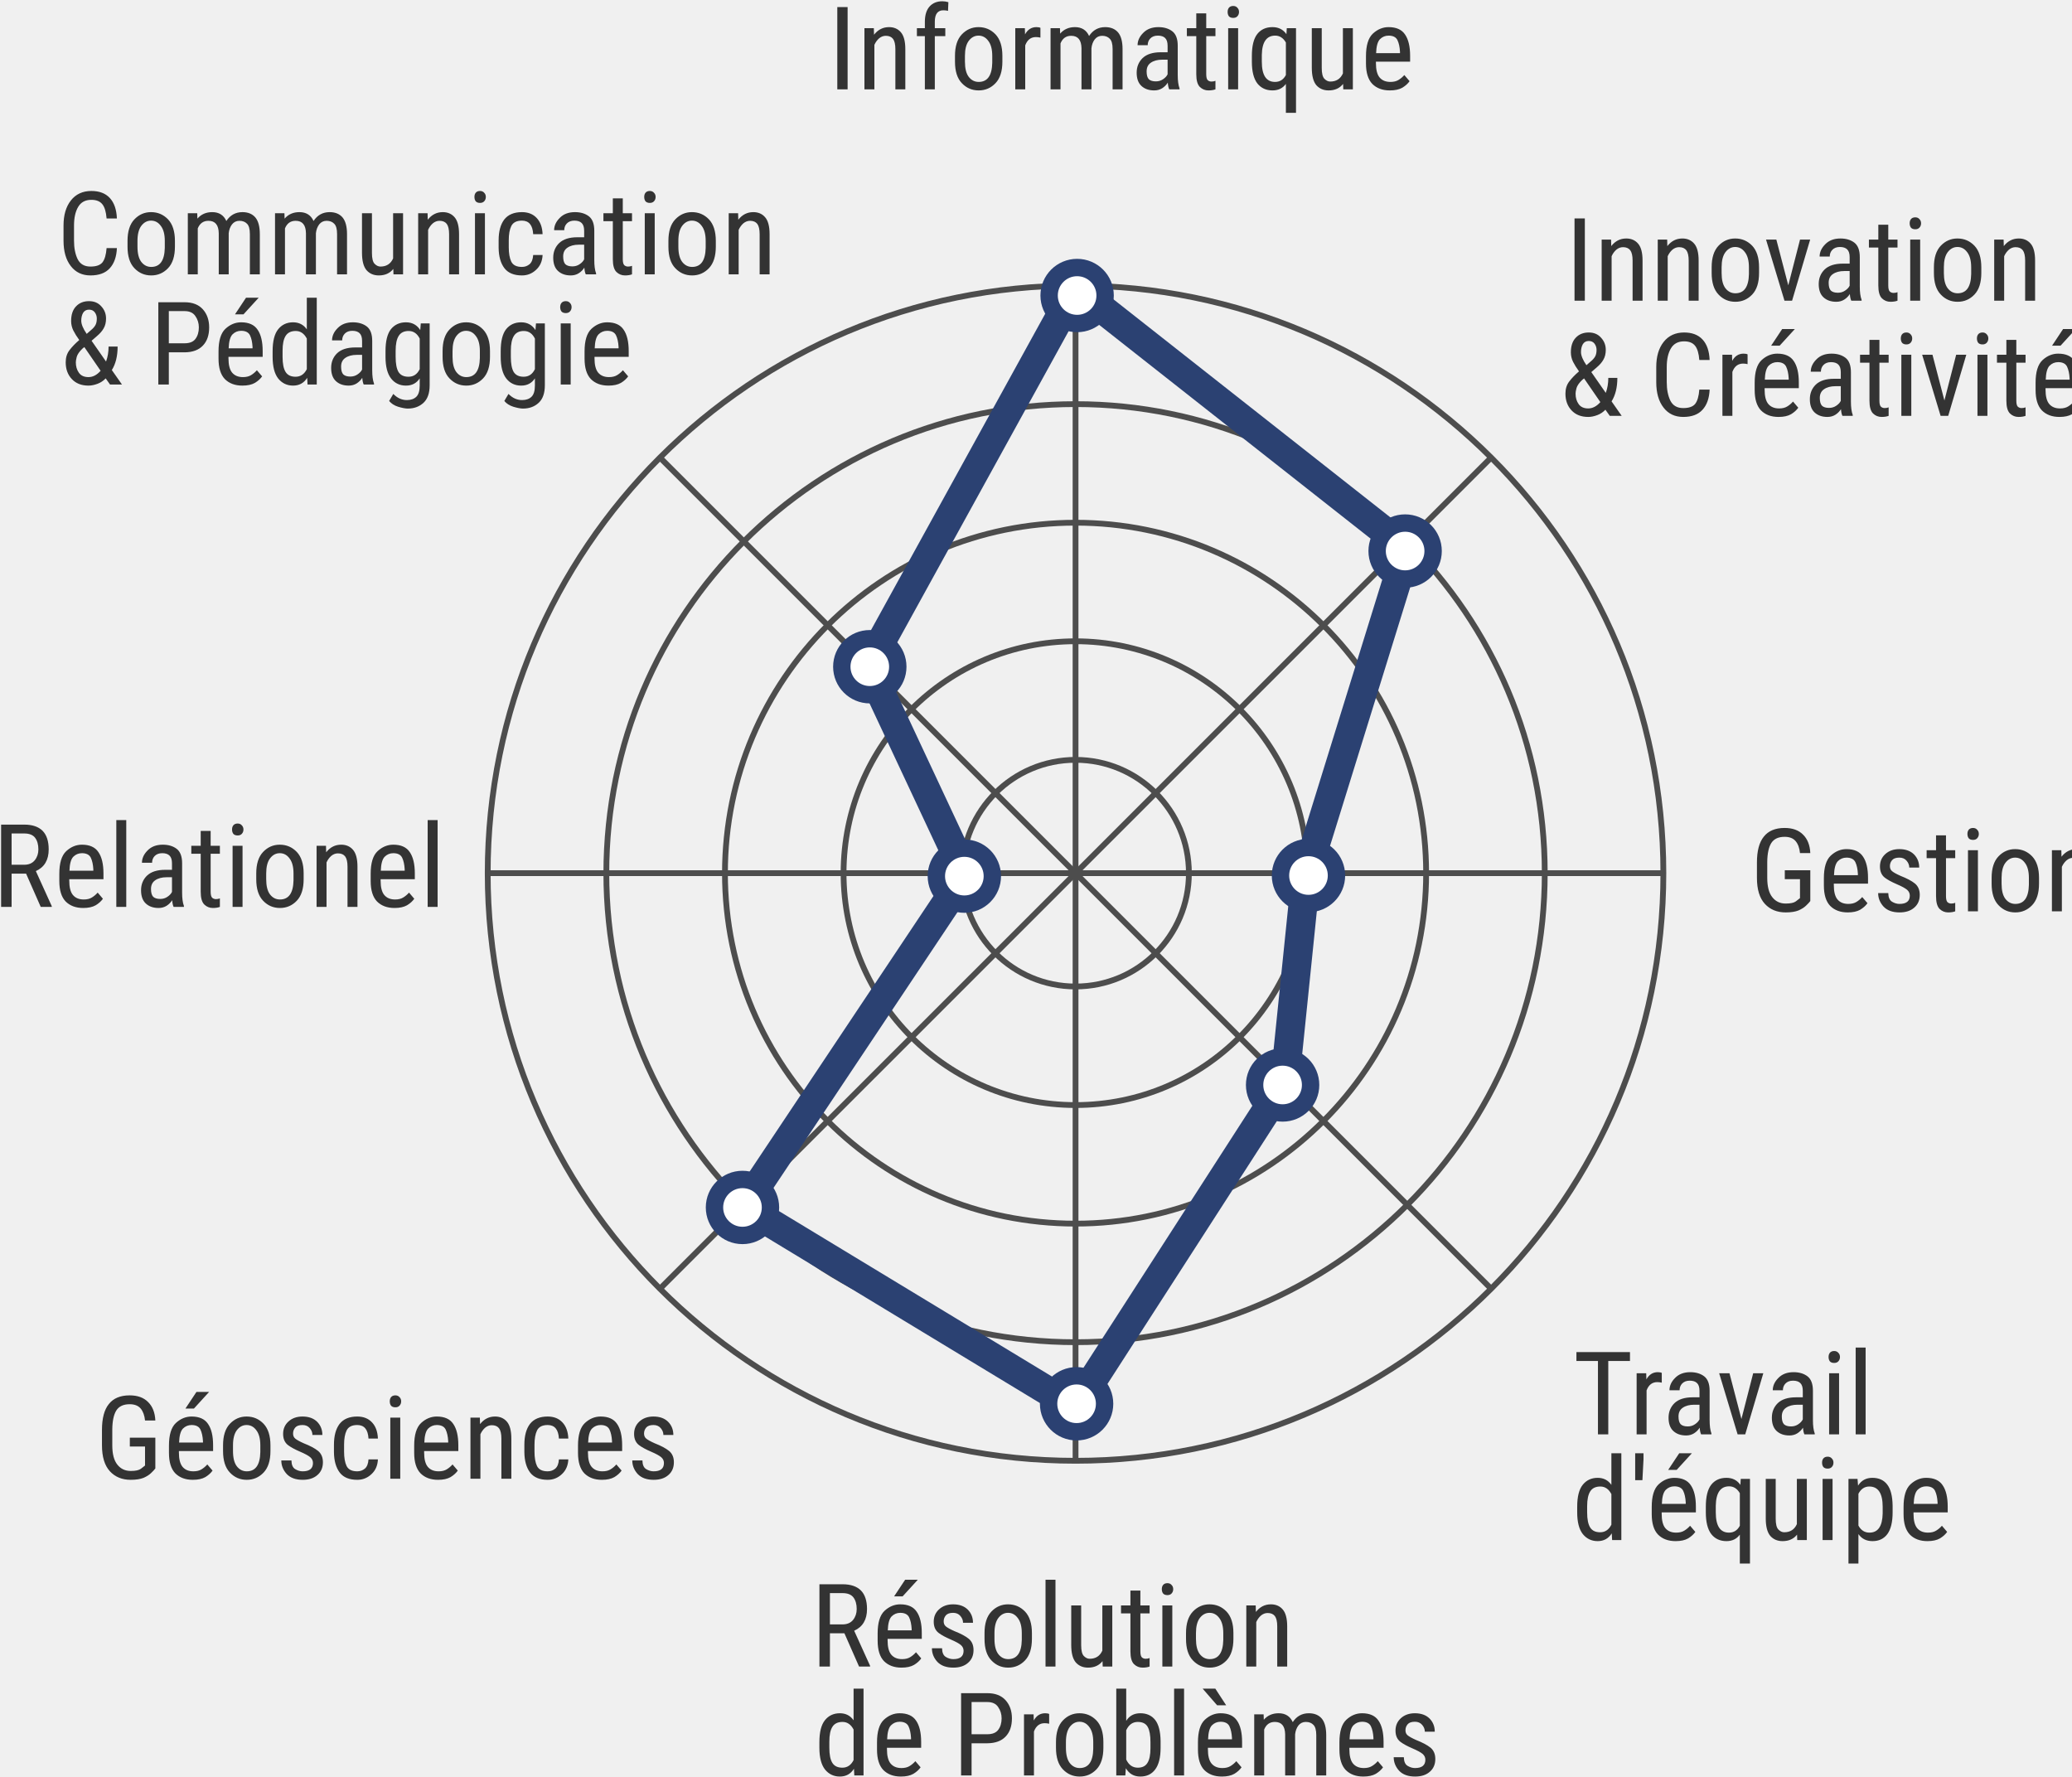
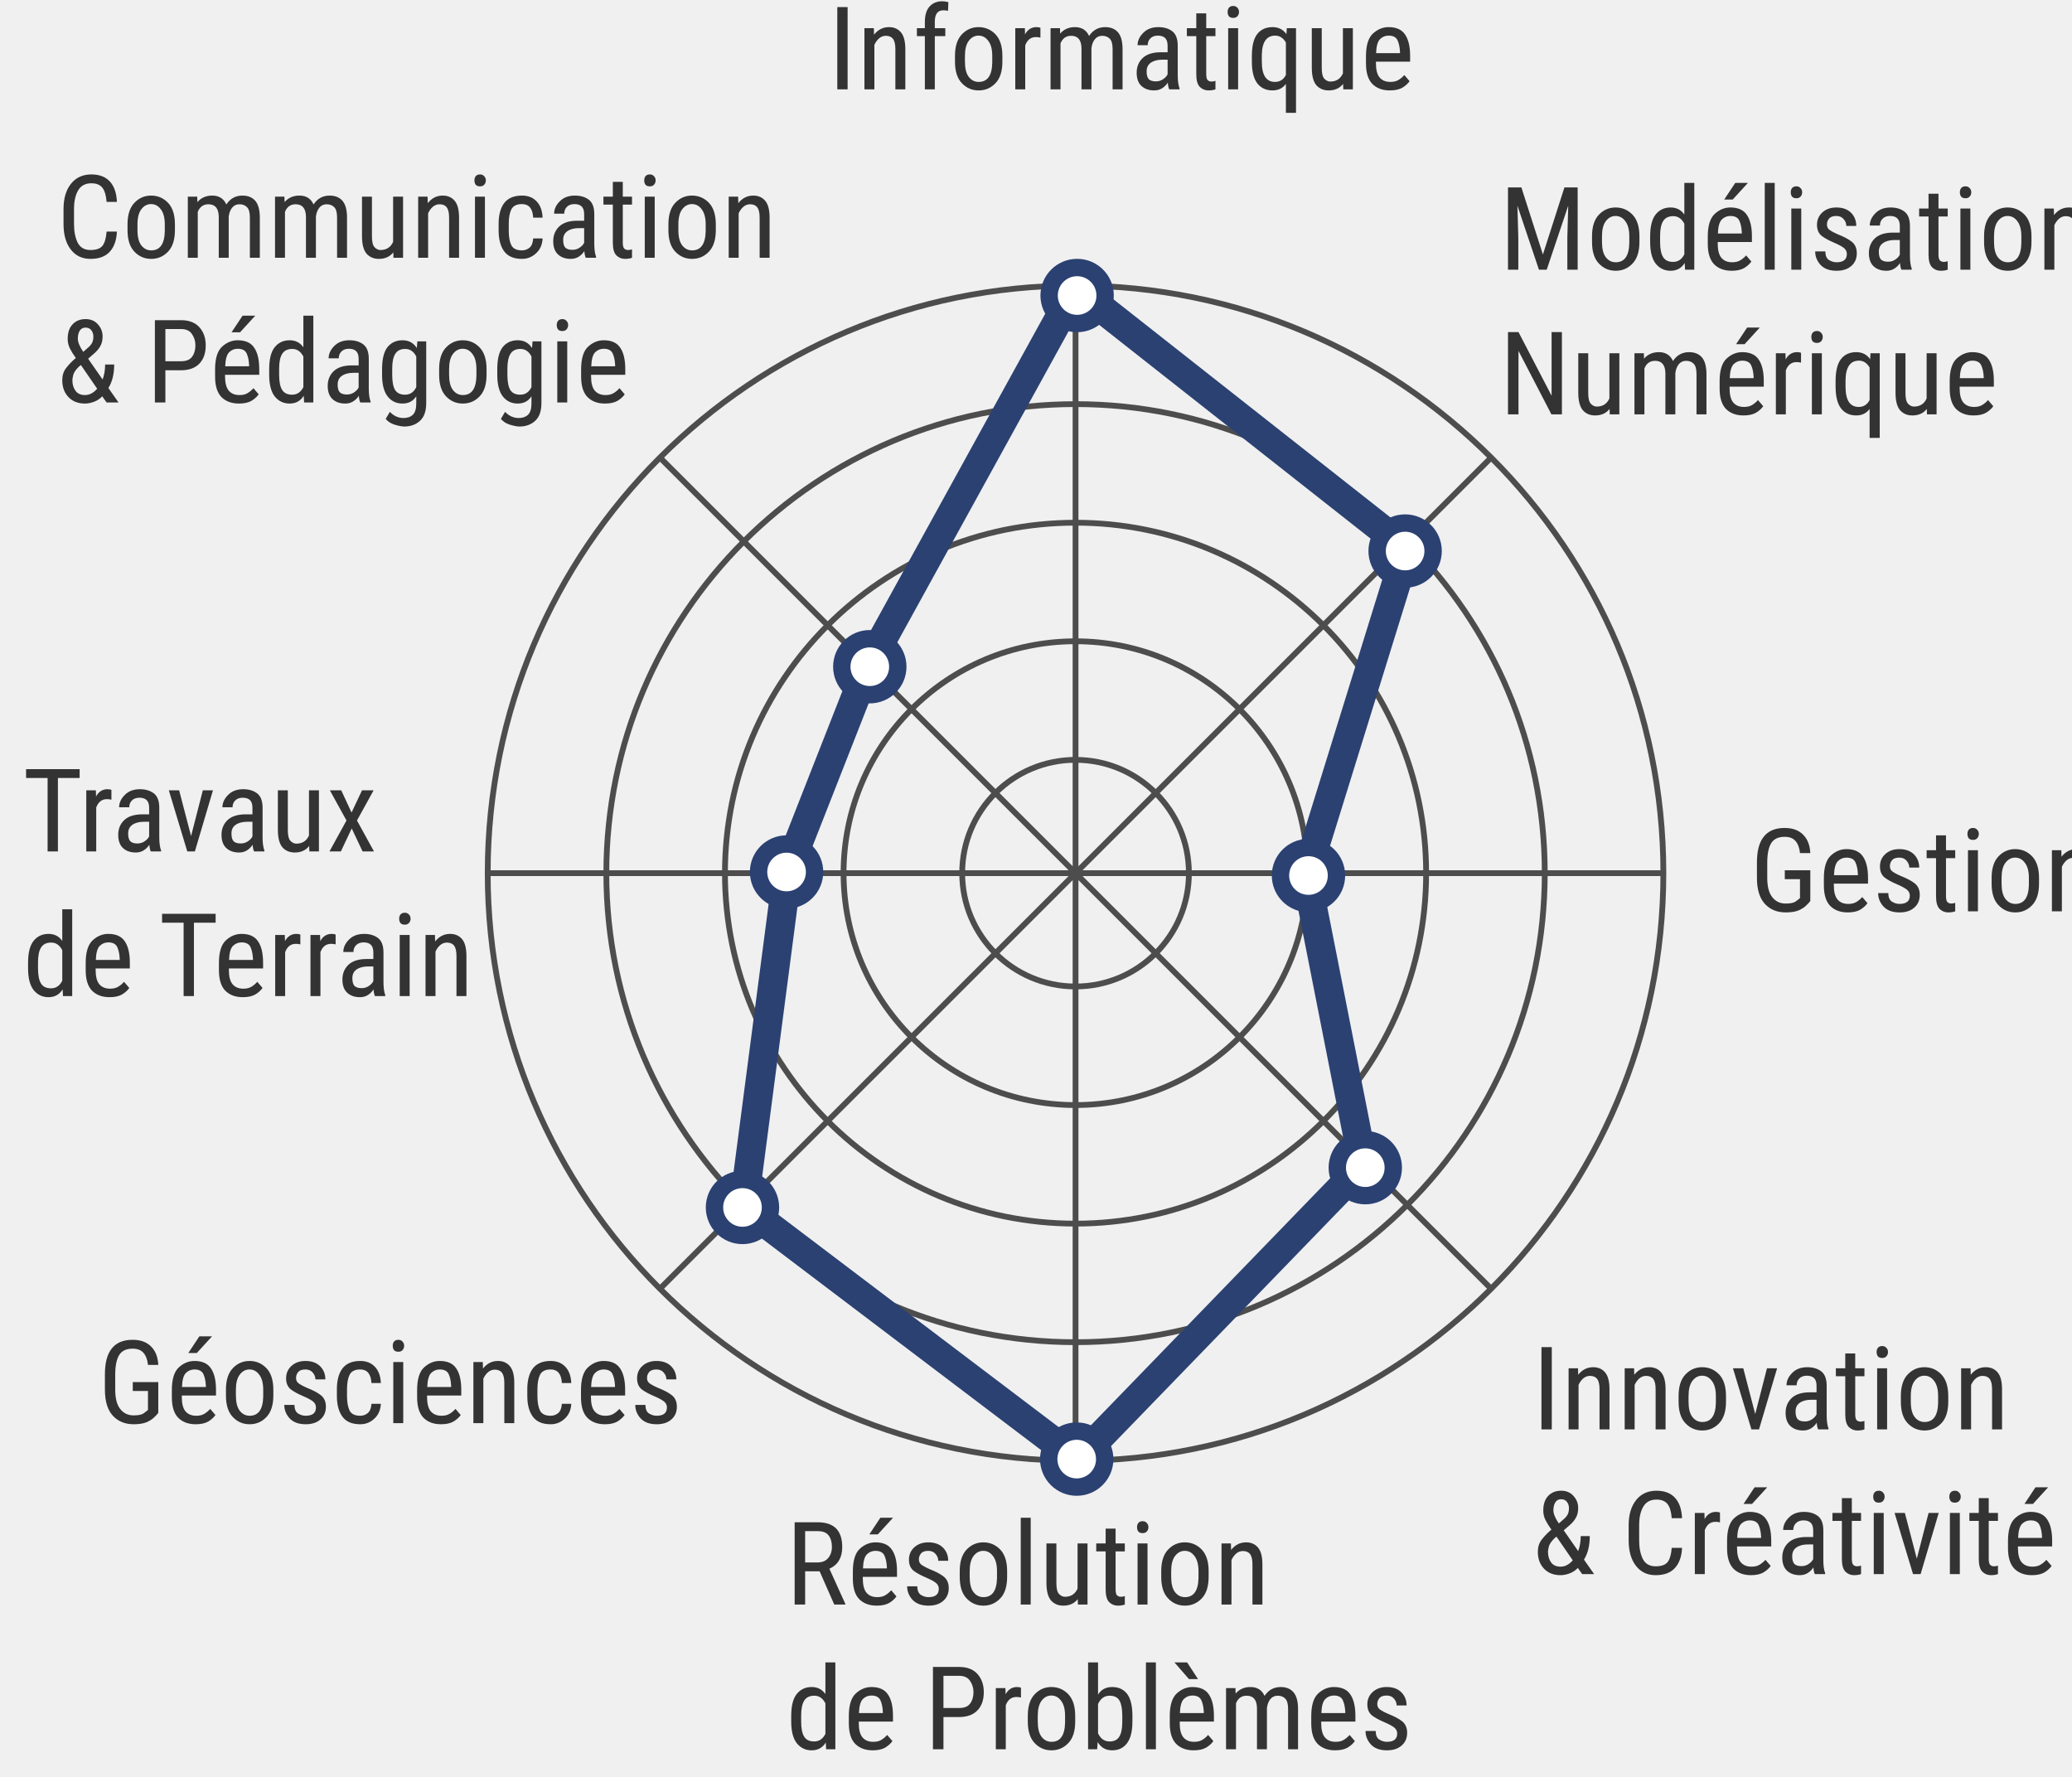
<svg xmlns="http://www.w3.org/2000/svg" width="178.988" height="153.465" id="svg2" version="1.1">
  <defs id="defs4" />
  <g id="layer1" transform="translate(2.897574,-897.4832)">
    <path style="fill:none;stroke:#4d4d4d;stroke-width:0.825;stroke-linecap:butt;stroke-linejoin:round;stroke-miterlimit:4;stroke-opacity:1;stroke-dasharray:none;stroke-dashoffset:0" id="path3004" d="m 177.857,93.415 c 0,46.254 -37.496,83.75 -83.75,83.75 -46.254,0 -83.75,-37.496 -83.75,-83.75 0,-46.254 37.496,-83.75 83.75,-83.75 46.254,0 83.75,37.496 83.75,83.75 z" transform="matrix(0.606322,0,0,0.6060771,32.95329,916.2919)" />
    <path style="fill:#808080;stroke:#4d4d4d;stroke-width:0.5;stroke-linecap:butt;stroke-linejoin:miter;stroke-miterlimit:4;stroke-opacity:1;stroke-dasharray:none;stroke-dashoffset:0" d="m 90.013,922.14 c 0,95.115 0,101.538 0,101.538" id="path3006" />
    <path style="fill:none;stroke:#4d4d4d;stroke-width:1.033;stroke-linecap:butt;stroke-linejoin:round;stroke-miterlimit:4;stroke-opacity:1;stroke-dasharray:none;stroke-dashoffset:0" id="path3004-6" d="m 177.857,93.415 c 0,46.254 -37.496,83.75 -83.75,83.75 -46.254,0 -83.75,-37.496 -83.75,-83.75 0,-46.254 37.496,-83.75 83.75,-83.75 46.254,0 83.75,37.496 83.75,83.75 z" transform="matrix(0.4839717,0,0,0.4837762,44.46733,927.7167)" />
    <path style="fill:none;stroke:#4d4d4d;stroke-width:1.383;stroke-linecap:butt;stroke-linejoin:round;stroke-miterlimit:4;stroke-opacity:1;stroke-dasharray:none;stroke-dashoffset:0" id="path3004-6-0" d="m 177.857,93.415 c 0,46.254 -37.496,83.75 -83.75,83.75 -46.254,0 -83.75,-37.496 -83.75,-83.75 0,-46.254 37.496,-83.75 83.75,-83.75 46.254,0 83.75,37.496 83.75,83.75 z" transform="matrix(0.3616213,0,0,0.3614752,55.98137,939.1414)" />
    <path style="fill:none;stroke:#4d4d4d;stroke-width:2.09;stroke-linecap:butt;stroke-linejoin:round;stroke-miterlimit:4;stroke-opacity:1;stroke-dasharray:none;stroke-dashoffset:0" id="path3004-6-0-3" d="m 177.857,93.415 c 0,46.254 -37.496,83.75 -83.75,83.75 -46.254,0 -83.75,-37.496 -83.75,-83.75 0,-46.254 37.496,-83.75 83.75,-83.75 46.254,0 83.75,37.496 83.75,83.75 z" transform="matrix(0.239271,0,0,0.2391743,67.49542,950.5662)" />
    <path style="fill:none;stroke:#4d4d4d;stroke-width:4.277;stroke-linecap:butt;stroke-linejoin:round;stroke-miterlimit:4;stroke-opacity:1;stroke-dasharray:none;stroke-dashoffset:0" id="path3004-6-0-3-6" d="m 177.857,93.415 c 0,46.254 -37.496,83.75 -83.75,83.75 -46.254,0 -83.75,-37.496 -83.75,-83.75 0,-46.254 37.496,-83.75 83.75,-83.75 46.254,0 83.75,37.496 83.75,83.75 z" transform="matrix(0.1169206,0,0,0.1168734,79.00946,961.991)" />
    <text xml:space="preserve" style="font-size:13.878px;font-style:normal;font-variant:normal;font-weight:normal;font-stretch:normal;line-height:125%;letter-spacing:0px;word-spacing:0px;fill:#333333;fill-opacity:1;stroke:none;font-family:Roboto;-inkscape-font-specification:Roboto" x="68.604" y="905.384" id="text4083" transform="scale(1.000202,0.999798)">
      <tspan id="tspan4085" x="68.604" y="905.384" style="font-size:10px;font-style:normal;font-variant:normal;font-weight:normal;font-stretch:normal;text-align:start;line-height:125%;writing-mode:lr-tb;text-anchor:start;fill:#333333;fill-opacity:1;font-family:Roboto Condensed;-inkscape-font-specification:'Roboto Condensed,'">Informatique</tspan>
    </text>
    <text xml:space="preserve" style="font-size:13.878px;font-style:normal;font-variant:normal;font-weight:normal;font-stretch:normal;line-height:125%;letter-spacing:0px;word-spacing:0px;fill:#333333;fill-opacity:1;stroke:none;font-family:Roboto;-inkscape-font-specification:Roboto" x="148.233" y="976.402" id="text4083-1-9" transform="scale(1.000202,0.999798)">
      <tspan x="148.233" y="976.402" style="font-size:10px;font-style:normal;font-variant:normal;font-weight:normal;font-stretch:normal;text-align:start;line-height:125%;writing-mode:lr-tb;text-anchor:start;fill:#333333;fill-opacity:1;font-family:Roboto Condensed;-inkscape-font-specification:'Roboto Condensed,'" id="tspan4261">Gestion</tspan>
    </text>
-     <text xml:space="preserve" style="font-size:13.878px;font-style:normal;font-variant:normal;font-weight:normal;font-stretch:normal;line-height:125%;letter-spacing:0px;word-spacing:0px;fill:#333333;fill-opacity:1;stroke:none;font-family:Roboto;-inkscape-font-specification:Roboto" x="-3.566" y="976.02" id="text4083-1-9-4" transform="scale(1.000202,0.999798)">
-       <tspan id="tspan4085-1-4-3" x="-3.566" y="976.02" style="font-size:10px;font-style:normal;font-variant:normal;font-weight:normal;font-stretch:normal;text-align:start;line-height:125%;writing-mode:lr-tb;text-anchor:start;fill:#333333;fill-opacity:1;font-family:Roboto Condensed;-inkscape-font-specification:'Roboto Condensed,'">Relationel</tspan>
+     <text xml:space="preserve" style="font-size:13.878px;font-style:normal;font-variant:normal;font-weight:normal;font-stretch:normal;line-height:125%;letter-spacing:0px;word-spacing:0px;fill:#333333;fill-opacity:1;stroke:none;font-family:Roboto;-inkscape-font-specification:Roboto" x="1.982" y="919.939" id="text4083-1-9-4-2" transform="scale(1.000202,0.999798)">
+       <tspan id="tspan4085-1-4-3-1" x="1.982" y="919.939" style="font-size:10px;font-style:normal;font-variant:normal;font-weight:normal;font-stretch:normal;text-align:start;line-height:125%;writing-mode:lr-tb;text-anchor:start;fill:#333333;fill-opacity:1;font-family:Roboto Condensed;-inkscape-font-specification:'Roboto Condensed,'">Communication</tspan>
+       <tspan x="1.982" y="932.439" style="font-size:10px;font-style:normal;font-variant:normal;font-weight:normal;font-stretch:normal;text-align:start;line-height:125%;writing-mode:lr-tb;text-anchor:start;fill:#333333;fill-opacity:1;font-family:Roboto Condensed;-inkscape-font-specification:'Roboto Condensed,'" id="tspan3036">&amp; Pédagogie</tspan>
    </text>
-     <text xml:space="preserve" style="font-size:13.878px;font-style:normal;font-variant:normal;font-weight:normal;font-stretch:normal;line-height:125%;letter-spacing:0px;word-spacing:0px;fill:#333333;fill-opacity:1;stroke:none;font-family:Roboto;-inkscape-font-specification:Roboto" x="1.982" y="921.368" id="text4083-1-9-4-2" transform="scale(1.000202,0.999798)">
-       <tspan id="tspan4085-1-4-3-1" x="1.982" y="921.368" style="font-size:10px;font-style:normal;font-variant:normal;font-weight:normal;font-stretch:normal;text-align:start;line-height:125%;writing-mode:lr-tb;text-anchor:start;fill:#333333;fill-opacity:1;font-family:Roboto Condensed;-inkscape-font-specification:'Roboto Condensed,'">Communication</tspan>
+     <text xml:space="preserve" style="font-size:13.878px;font-style:normal;font-variant:normal;font-weight:normal;font-stretch:normal;line-height:125%;letter-spacing:0px;word-spacing:0px;fill:#333333;fill-opacity:1;stroke:none;font-family:Roboto;-inkscape-font-specification:Roboto" x="129.422" y="1021.163" id="text4083-1-9-4-24-5-1" transform="scale(1.000202,0.999798)">
+       <tspan x="129.422" y="1021.163" style="font-size:10px;font-style:normal;font-variant:normal;font-weight:normal;font-stretch:normal;text-align:start;line-height:125%;writing-mode:lr-tb;text-anchor:start;fill:#333333;fill-opacity:1;font-family:Roboto Condensed;-inkscape-font-specification:'Roboto Condensed,'" id="tspan4222">Innovation</tspan>
+       <tspan x="129.422" y="1033.663" style="font-size:10px;font-style:normal;font-variant:normal;font-weight:normal;font-stretch:normal;text-align:start;line-height:125%;writing-mode:lr-tb;text-anchor:start;fill:#333333;fill-opacity:1;font-family:Roboto Condensed;-inkscape-font-specification:'Roboto Condensed,'" id="tspan3038">&amp; Créativité</tspan>
    </text>
-     <text xml:space="preserve" style="font-size:13.878px;font-style:normal;font-variant:normal;font-weight:normal;font-stretch:normal;line-height:125%;letter-spacing:0px;word-spacing:0px;fill:#333333;fill-opacity:1;stroke:none;font-family:Roboto;-inkscape-font-specification:Roboto" x="132.278" y="923.643" id="text4083-1-9-4-24-5-1" transform="scale(1.000202,0.999798)">
-       <tspan x="132.278" y="923.643" style="font-size:10px;font-style:normal;font-variant:normal;font-weight:normal;font-stretch:normal;text-align:start;line-height:125%;writing-mode:lr-tb;text-anchor:start;fill:#333333;fill-opacity:1;font-family:Roboto Condensed;-inkscape-font-specification:'Roboto Condensed,'" id="tspan4222">Innovation</tspan>
-     </text>
-     <text xml:space="preserve" style="font-size:13.878px;font-style:normal;font-variant:normal;font-weight:normal;font-stretch:normal;text-align:start;line-height:125%;letter-spacing:0px;word-spacing:0px;text-anchor:start;fill:#333333;fill-opacity:1;stroke:none;font-family:Roboto;-inkscape-font-specification:Roboto" x="67.109" y="1041.654" id="text4083-5" transform="scale(1.000202,0.999798)">
-       <tspan x="67.109" y="1041.654" style="font-size:10px;font-style:normal;font-variant:normal;font-weight:normal;font-stretch:normal;text-align:start;line-height:125%;writing-mode:lr-tb;text-anchor:start;fill:#333333;fill-opacity:1;font-family:Roboto Condensed;-inkscape-font-specification:'Roboto Condensed,'" id="tspan3968">Résolution</tspan>
+     <text xml:space="preserve" style="font-size:13.878px;font-style:normal;font-variant:normal;font-weight:normal;font-stretch:normal;text-align:start;line-height:125%;letter-spacing:0px;word-spacing:0px;text-anchor:start;fill:#333333;fill-opacity:1;stroke:none;font-family:Roboto;-inkscape-font-specification:Roboto" x="64.967" y="1036.295" id="text4083-5" transform="scale(1.000202,0.999798)">
+       <tspan x="64.967" y="1036.295" style="font-size:10px;font-style:normal;font-variant:normal;font-weight:normal;font-stretch:normal;text-align:start;line-height:125%;writing-mode:lr-tb;text-anchor:start;fill:#333333;fill-opacity:1;font-family:Roboto Condensed;-inkscape-font-specification:'Roboto Condensed,'" id="tspan3968">Résolution</tspan>
+       <tspan x="64.967" y="1048.795" style="font-size:10px;font-style:normal;font-variant:normal;font-weight:normal;font-stretch:normal;text-align:start;line-height:125%;writing-mode:lr-tb;text-anchor:start;fill:#333333;fill-opacity:1;font-family:Roboto Condensed;-inkscape-font-specification:'Roboto Condensed,'" id="tspan3040">de Problèmes</tspan>
    </text>
    <path style="fill:#808080;stroke:#4d4d4d;stroke-width:0.5;stroke-linecap:butt;stroke-linejoin:miter;stroke-miterlimit:4;stroke-opacity:1;stroke-dasharray:none;stroke-dashoffset:0" d="m 140.784,972.909 c -95.121,0 -101.544,0 -101.544,0" id="path3006-9" />
    <path style="fill:#808080;stroke:#4d4d4d;stroke-width:0.5;stroke-linecap:butt;stroke-linejoin:miter;stroke-miterlimit:4;stroke-opacity:1;stroke-dasharray:none;stroke-dashoffset:0" d="M 125.914,937.01 C 58.653,1004.266 54.111,1008.808 54.111,1008.808" id="path3006-9-7" />
    <path style="fill:#808080;stroke:#4d4d4d;stroke-width:0.5;stroke-linecap:butt;stroke-linejoin:miter;stroke-miterlimit:4;stroke-opacity:1;stroke-dasharray:none;stroke-dashoffset:0" d="m 54.111,937.01 c 67.261,67.257 71.802,71.798 71.802,71.798" id="path3006-9-7-8" />
-     <text xml:space="preserve" style="font-size:13.878px;font-style:normal;font-variant:normal;font-weight:normal;font-stretch:normal;line-height:125%;letter-spacing:0px;word-spacing:0px;fill:#333333;fill-opacity:1;stroke:none;font-family:Roboto;-inkscape-font-specification:Roboto" x="132.958" y="1021.595" id="text4083-1-9-4-2-0" transform="scale(1.000202,0.999798)">
-       <tspan x="132.958" y="1021.595" style="font-size:10px;font-style:normal;font-variant:normal;font-weight:normal;font-stretch:normal;text-align:start;line-height:125%;writing-mode:lr-tb;text-anchor:start;fill:#333333;fill-opacity:1;font-family:Roboto Condensed;-inkscape-font-specification:'Roboto Condensed,'" id="tspan3990">Travail</tspan>
+     <text xml:space="preserve" style="font-size:13.878px;font-style:normal;font-variant:normal;font-weight:normal;font-stretch:normal;line-height:125%;letter-spacing:0px;word-spacing:0px;fill:#333333;fill-opacity:1;stroke:none;font-family:Roboto;-inkscape-font-specification:Roboto" x="-0.943" y="971.227" id="text4083-1-9-4-2-0" transform="scale(1.000202,0.999798)">
+       <tspan x="-0.943" y="971.227" style="font-size:10px;font-style:normal;font-variant:normal;font-weight:normal;font-stretch:normal;text-align:start;line-height:125%;writing-mode:lr-tb;text-anchor:start;fill:#333333;fill-opacity:1;font-family:Roboto Condensed;-inkscape-font-specification:'Roboto Condensed,'" id="tspan3990">Travaux</tspan>
+       <tspan x="-0.943" y="983.727" style="font-size:10px;font-style:normal;font-variant:normal;font-weight:normal;font-stretch:normal;text-align:start;line-height:125%;writing-mode:lr-tb;text-anchor:start;fill:#333333;fill-opacity:1;font-family:Roboto Condensed;-inkscape-font-specification:'Roboto Condensed,'" id="tspan3034">de Terrain</tspan>
    </text>
    <flowRoot xml:space="preserve" id="flowRoot3970" style="font-size:24px;font-style:normal;font-variant:normal;font-weight:normal;font-stretch:normal;line-height:125%;letter-spacing:0px;word-spacing:0px;fill:#000000;fill-opacity:1;stroke:none;font-family:Roboto;-inkscape-font-specification:Roboto" transform="translate(2.348239,894.3163)">
      <flowRegion id="flowRegion3972">
        <rect id="rect3974" width="73.571" height="46.786" x="-45" y="39.61" />
      </flowRegion>
      <flowPara id="flowPara3976" />
    </flowRoot>
-     <text xml:space="preserve" style="font-size:13.878px;font-style:normal;font-variant:normal;font-weight:normal;font-stretch:normal;line-height:125%;letter-spacing:0px;word-spacing:0px;fill:#333333;fill-opacity:1;stroke:none;font-family:Roboto;-inkscape-font-specification:Roboto" x="2.276" y="930.888" id="text4083-1-9-4-2-8" transform="scale(1.000202,0.999798)">
-       <tspan id="tspan4085-1-4-3-1-2" x="2.276" y="930.888" style="font-size:10px;font-style:normal;font-variant:normal;font-weight:normal;font-stretch:normal;text-align:start;line-height:125%;writing-mode:lr-tb;text-anchor:start;fill:#333333;fill-opacity:1;font-family:Roboto Condensed;-inkscape-font-specification:'Roboto Condensed,'">&amp; Pédagogie</tspan>
-     </text>
-     <path style="fill:none;stroke:#2b4172;stroke-width:2.5;stroke-linecap:round;stroke-linejoin:round;stroke-miterlimit:4;stroke-opacity:1;stroke-dasharray:none" d="m 90.038,922.37 -17.964,32.62 8.428,18.002 -19.161,28.719 28.633,17.35 18.113,-28.101 1.838,-17.945 8.717,-28.121 z" id="path4066" />
+     <path style="fill:none;stroke:#2b4172;stroke-width:2.5;stroke-linecap:round;stroke-linejoin:round;stroke-miterlimit:4;stroke-opacity:1;stroke-dasharray:none" d="m 90.038,922.37 -17.964,32.62 -6.929,17.644 -3.804,29.076 28.86,21.863 24.672,-25.471 -4.948,-25.088 8.717,-28.121 z" id="path4066" />
    <path style="fill:#ffffff;fill-opacity:1;stroke:#2b4172;stroke-width:1.175;stroke-linecap:round;stroke-linejoin:bevel;stroke-miterlimit:4;stroke-opacity:1;stroke-dasharray:none;stroke-dashoffset:0" id="path4289-28-8" d="m 9.596,68.826 c 0,1.046 -0.848,1.894 -1.894,1.894 -1.046,0 -1.894,-0.848 -1.894,-1.894 0,-1.046 0.848,-1.894 1.894,-1.894 1.046,0 1.894,0.848 1.894,1.894 z" transform="matrix(1.277006,0,0,1.276809,62.40352,867.1975)" />
    <path style="fill:#ffffff;fill-opacity:1;stroke:#2b4172;stroke-width:1.175;stroke-linecap:round;stroke-linejoin:bevel;stroke-miterlimit:4;stroke-opacity:1;stroke-dasharray:none;stroke-dashoffset:0" id="path4289-28" d="m 9.596,68.826 c 0,1.046 -0.848,1.894 -1.894,1.894 -1.046,0 -1.894,-0.848 -1.894,-1.894 0,-1.046 0.848,-1.894 1.894,-1.894 1.046,0 1.894,0.848 1.894,1.894 z" transform="matrix(1.277006,0,0,1.276809,51.40558,913.907)" />
-     <path style="fill:#ffffff;fill-opacity:1;stroke:#2b4172;stroke-width:1.175;stroke-linecap:round;stroke-linejoin:bevel;stroke-miterlimit:4;stroke-opacity:1;stroke-dasharray:none;stroke-dashoffset:0" id="path4289-28-36" d="m 9.596,68.826 c 0,1.046 -0.848,1.894 -1.894,1.894 -1.046,0 -1.894,-0.848 -1.894,-1.894 0,-1.046 0.848,-1.894 1.894,-1.894 1.046,0 1.894,0.848 1.894,1.894 z" transform="matrix(1.277006,0,0,1.276809,70.57131,885.2875)" />
+     <path style="fill:#ffffff;fill-opacity:1;stroke:#2b4172;stroke-width:1.175;stroke-linecap:round;stroke-linejoin:bevel;stroke-miterlimit:4;stroke-opacity:1;stroke-dasharray:none;stroke-dashoffset:0" id="path4289-28-36" d="m 9.596,68.826 c 0,1.046 -0.848,1.894 -1.894,1.894 -1.046,0 -1.894,-0.848 -1.894,-1.894 0,-1.046 0.848,-1.894 1.894,-1.894 1.046,0 1.894,0.848 1.894,1.894 z" transform="matrix(1.277006,0,0,1.276809,55.21417,884.9303)" />
    <path style="fill:#ffffff;fill-opacity:1;stroke:#2b4172;stroke-width:1.175;stroke-linecap:round;stroke-linejoin:bevel;stroke-miterlimit:4;stroke-opacity:1;stroke-dasharray:none;stroke-dashoffset:0" id="path4289-28-9" d="m 9.596,68.826 c 0,1.046 -0.848,1.894 -1.894,1.894 -1.046,0 -1.894,-0.848 -1.894,-1.894 0,-1.046 0.848,-1.894 1.894,-1.894 1.046,0 1.894,0.848 1.894,1.894 z" transform="matrix(1.277006,0,0,1.276809,80.31303,835.1326)" />
    <path style="fill:#ffffff;fill-opacity:1;stroke:#2b4172;stroke-width:1.175;stroke-linecap:round;stroke-linejoin:bevel;stroke-miterlimit:4;stroke-opacity:1;stroke-dasharray:none;stroke-dashoffset:0" id="path4289-28-9-3" d="m 9.596,68.826 c 0,1.046 -0.848,1.894 -1.894,1.894 -1.046,0 -1.894,-0.848 -1.894,-1.894 0,-1.046 0.848,-1.894 1.894,-1.894 1.046,0 1.894,0.848 1.894,1.894 z" transform="matrix(1.277006,0,0,1.276809,108.6474,857.2052)" />
    <path style="fill:#ffffff;fill-opacity:1;stroke:#2b4172;stroke-width:1.175;stroke-linecap:round;stroke-linejoin:bevel;stroke-miterlimit:4;stroke-opacity:1;stroke-dasharray:none;stroke-dashoffset:0" id="path4289-28-9-2" d="m 9.596,68.826 c 0,1.046 -0.848,1.894 -1.894,1.894 -1.046,0 -1.894,-0.848 -1.894,-1.894 0,-1.046 0.848,-1.894 1.894,-1.894 1.046,0 1.894,0.848 1.894,1.894 z" transform="matrix(1.277006,0,0,1.276809,100.2986,885.2342)" />
-     <path style="fill:#ffffff;fill-opacity:1;stroke:#2b4172;stroke-width:1.175;stroke-linecap:round;stroke-linejoin:bevel;stroke-miterlimit:4;stroke-opacity:1;stroke-dasharray:none;stroke-dashoffset:0" id="path4289-28-9-2-5" d="m 9.596,68.826 c 0,1.046 -0.848,1.894 -1.894,1.894 -1.046,0 -1.894,-0.848 -1.894,-1.894 0,-1.046 0.848,-1.894 1.894,-1.894 1.046,0 1.894,0.848 1.894,1.894 z" transform="matrix(1.277006,0,0,1.276809,98.06373,903.3273)" />
-     <path style="fill:#ffffff;fill-opacity:1;stroke:#2b4172;stroke-width:1.175;stroke-linecap:round;stroke-linejoin:bevel;stroke-miterlimit:4;stroke-opacity:1;stroke-dasharray:none;stroke-dashoffset:0" id="path4289-28-84" d="m 9.596,68.826 c 0,1.046 -0.848,1.894 -1.894,1.894 -1.046,0 -1.894,-0.848 -1.894,-1.894 0,-1.046 0.848,-1.894 1.894,-1.894 1.046,0 1.894,0.848 1.894,1.894 z" transform="matrix(1.277006,0,0,1.276809,80.26741,930.8652)" />
-     <text xml:space="preserve" style="font-size:13.878px;font-style:normal;font-variant:normal;font-weight:normal;font-stretch:normal;line-height:125%;letter-spacing:0px;word-spacing:0px;fill:#333333;fill-opacity:1;stroke:none;font-family:Roboto;-inkscape-font-specification:Roboto" x="131.805" y="933.594" id="text4083-1-9-4-2-8-7" transform="scale(1.000202,0.999798)">
-       <tspan id="tspan4085-1-4-3-1-2-0" x="131.805" y="933.594" style="font-size:10px;font-style:normal;font-variant:normal;font-weight:normal;font-stretch:normal;text-align:start;line-height:125%;writing-mode:lr-tb;text-anchor:start;fill:#333333;fill-opacity:1;font-family:Roboto Condensed;-inkscape-font-specification:'Roboto Condensed,'">&amp; Créativité</tspan>
-     </text>
-     <text xml:space="preserve" style="font-size:13.878px;font-style:normal;font-variant:normal;font-weight:normal;font-stretch:normal;line-height:125%;letter-spacing:0px;word-spacing:0px;fill:#333333;fill-opacity:1;stroke:none;font-family:Roboto;-inkscape-font-specification:Roboto" x="5.3" y="1025.424" id="text4083-3" transform="scale(1.000202,0.999798)">
-       <tspan x="5.3" y="1025.424" style="font-size:10px;font-style:normal;font-variant:normal;font-weight:normal;font-stretch:normal;text-align:start;line-height:125%;writing-mode:lr-tb;text-anchor:start;fill:#333333;fill-opacity:1;font-family:Roboto Condensed;-inkscape-font-specification:'Roboto Condensed,'" id="tspan4078">Géosciences</tspan>
+     <path style="fill:#ffffff;fill-opacity:1;stroke:#2b4172;stroke-width:1.175;stroke-linecap:round;stroke-linejoin:bevel;stroke-miterlimit:4;stroke-opacity:1;stroke-dasharray:none;stroke-dashoffset:0" id="path4289-28-9-2-5" d="m 9.596,68.826 c 0,1.046 -0.848,1.894 -1.894,1.894 -1.046,0 -1.894,-0.848 -1.894,-1.894 0,-1.046 0.848,-1.894 1.894,-1.894 1.046,0 1.894,0.848 1.894,1.894 z" transform="matrix(1.277006,0,0,1.276809,105.2066,910.4701)" />
+     <path style="fill:#ffffff;fill-opacity:1;stroke:#2b4172;stroke-width:1.175;stroke-linecap:round;stroke-linejoin:bevel;stroke-miterlimit:4;stroke-opacity:1;stroke-dasharray:none;stroke-dashoffset:0" id="path4289-28-84" d="m 9.596,68.826 c 0,1.046 -0.848,1.894 -1.894,1.894 -1.046,0 -1.894,-0.848 -1.894,-1.894 0,-1.046 0.848,-1.894 1.894,-1.894 1.046,0 1.894,0.848 1.894,1.894 z" transform="matrix(1.277006,0,0,1.276809,80.27824,935.6451)" />
+     <text xml:space="preserve" style="font-size:13.878px;font-style:normal;font-variant:normal;font-weight:normal;font-stretch:normal;line-height:125%;letter-spacing:0px;word-spacing:0px;fill:#333333;fill-opacity:1;stroke:none;font-family:Roboto;-inkscape-font-specification:Roboto" x="5.553" y="1020.625" id="text4083-3" transform="scale(1.000202,0.999798)">
+       <tspan x="5.553" y="1020.625" style="font-size:10px;font-style:normal;font-variant:normal;font-weight:normal;font-stretch:normal;text-align:start;line-height:125%;writing-mode:lr-tb;text-anchor:start;fill:#333333;fill-opacity:1;font-family:Roboto Condensed;-inkscape-font-specification:'Roboto Condensed,'" id="tspan4078">Géosciences</tspan>
    </text>
    <text xml:space="preserve" style="font-size:14.347px;font-style:normal;font-variant:normal;font-weight:normal;font-stretch:normal;line-height:125%;letter-spacing:0px;word-spacing:0px;fill:#333333;fill-opacity:1;stroke:none;font-family:Roboto;-inkscape-font-specification:Roboto" x="6.285" y="1026.16" id="text4083-3-2" transform="scale(1.000172,0.9998278)">
      <tspan x="6.285" y="1026.16" style="font-size:9px;font-style:normal;font-variant:normal;font-weight:normal;font-stretch:normal;text-align:start;line-height:125%;writing-mode:lr-tb;text-anchor:start;fill:#333333;fill-opacity:1;font-family:Roboto Condensed;-inkscape-font-specification:'Roboto Condensed,'" id="tspan4078-7" />
-     </text>
-     <text xml:space="preserve" style="font-size:13.878px;font-style:normal;font-variant:normal;font-weight:normal;font-stretch:normal;line-height:125%;letter-spacing:0px;word-spacing:0px;fill:#333333;fill-opacity:1;stroke:none;font-family:Roboto;-inkscape-font-specification:Roboto" x="132.852" y="1030.724" id="text4083-1-9-4-2-0-1" transform="scale(1.000202,0.999798)">
-       <tspan x="132.852" y="1030.724" style="font-size:10px;font-style:normal;font-variant:normal;font-weight:normal;font-stretch:normal;text-align:start;line-height:125%;writing-mode:lr-tb;text-anchor:start;fill:#333333;fill-opacity:1;font-family:Roboto Condensed;-inkscape-font-specification:'Roboto Condensed,'" id="tspan3990-2">d'équipe</tspan>
    </text>
    <flowRoot xml:space="preserve" id="flowRoot4143" style="font-size:24px;font-style:normal;font-variant:normal;font-weight:normal;font-stretch:normal;line-height:125%;letter-spacing:0px;word-spacing:0px;fill:#000000;fill-opacity:1;stroke:none;font-family:Roboto;-inkscape-font-specification:Roboto" transform="translate(-0.6345882,902.7956)">
      <flowRegion id="flowRegion4145">
        <rect id="rect4147" width="42.857" height="27.679" x="128.929" y="94.893" />
      </flowRegion>
      <flowPara id="flowPara4149" />
    </flowRoot>
-     <text xml:space="preserve" style="font-size:13.878px;font-style:normal;font-variant:normal;font-weight:normal;font-stretch:normal;text-align:start;line-height:125%;letter-spacing:0px;word-spacing:0px;text-anchor:start;fill:#333333;fill-opacity:1;stroke:none;font-family:Roboto;-inkscape-font-specification:Roboto" x="67.402" y="1051.063" id="text4083-5-4" transform="scale(1.000202,0.999798)">
-       <tspan x="67.402" y="1051.063" style="font-size:10px;font-style:normal;font-variant:normal;font-weight:normal;font-stretch:normal;text-align:start;line-height:125%;writing-mode:lr-tb;text-anchor:start;fill:#333333;fill-opacity:1;font-family:Roboto Condensed;-inkscape-font-specification:'Roboto Condensed,'" id="tspan3968-0">de Problèmes</tspan>
+     <text xml:space="preserve" style="font-size:13.878px;font-style:normal;font-variant:normal;font-weight:normal;font-stretch:normal;line-height:125%;letter-spacing:0px;word-spacing:0px;fill:#333333;fill-opacity:1;stroke:none;font-family:Roboto;-inkscape-font-specification:Roboto" x="126.579" y="920.965" id="text4083-1-9-4-0" transform="scale(1.000202,0.999798)">
+       <tspan id="tspan4085-1-4-3-7" x="126.579" y="920.965" style="font-size:10px;font-style:normal;font-variant:normal;font-weight:normal;font-stretch:normal;text-align:start;line-height:125%;writing-mode:lr-tb;text-anchor:start;fill:#333333;fill-opacity:1;font-family:Roboto Condensed;-inkscape-font-specification:'Roboto Condensed,'">Modélisation</tspan>
+       <tspan x="126.579" y="933.465" style="font-size:10px;font-style:normal;font-variant:normal;font-weight:normal;font-stretch:normal;text-align:start;line-height:125%;writing-mode:lr-tb;text-anchor:start;fill:#333333;fill-opacity:1;font-family:Roboto Condensed;-inkscape-font-specification:'Roboto Condensed,'" id="tspan3071">Numérique</tspan>
    </text>
+     <flowRoot xml:space="preserve" id="flowRoot3063" style="fill:black;stroke:none;stroke-opacity:1;stroke-width:1px;stroke-linejoin:miter;stroke-linecap:butt;fill-opacity:1;font-family:Roboto;font-style:normal;font-weight:normal;font-size:24px;line-height:125%;letter-spacing:0px;word-spacing:0px;-inkscape-font-specification:Roboto;font-stretch:normal;font-variant:normal">
+       <flowRegion id="flowRegion3065">
+         <rect id="rect3067" width="51.071" height="41.071" x="-61.429" y="118.108" />
+       </flowRegion>
+       <flowPara id="flowPara3069" />
+     </flowRoot>
  </g>
</svg>
